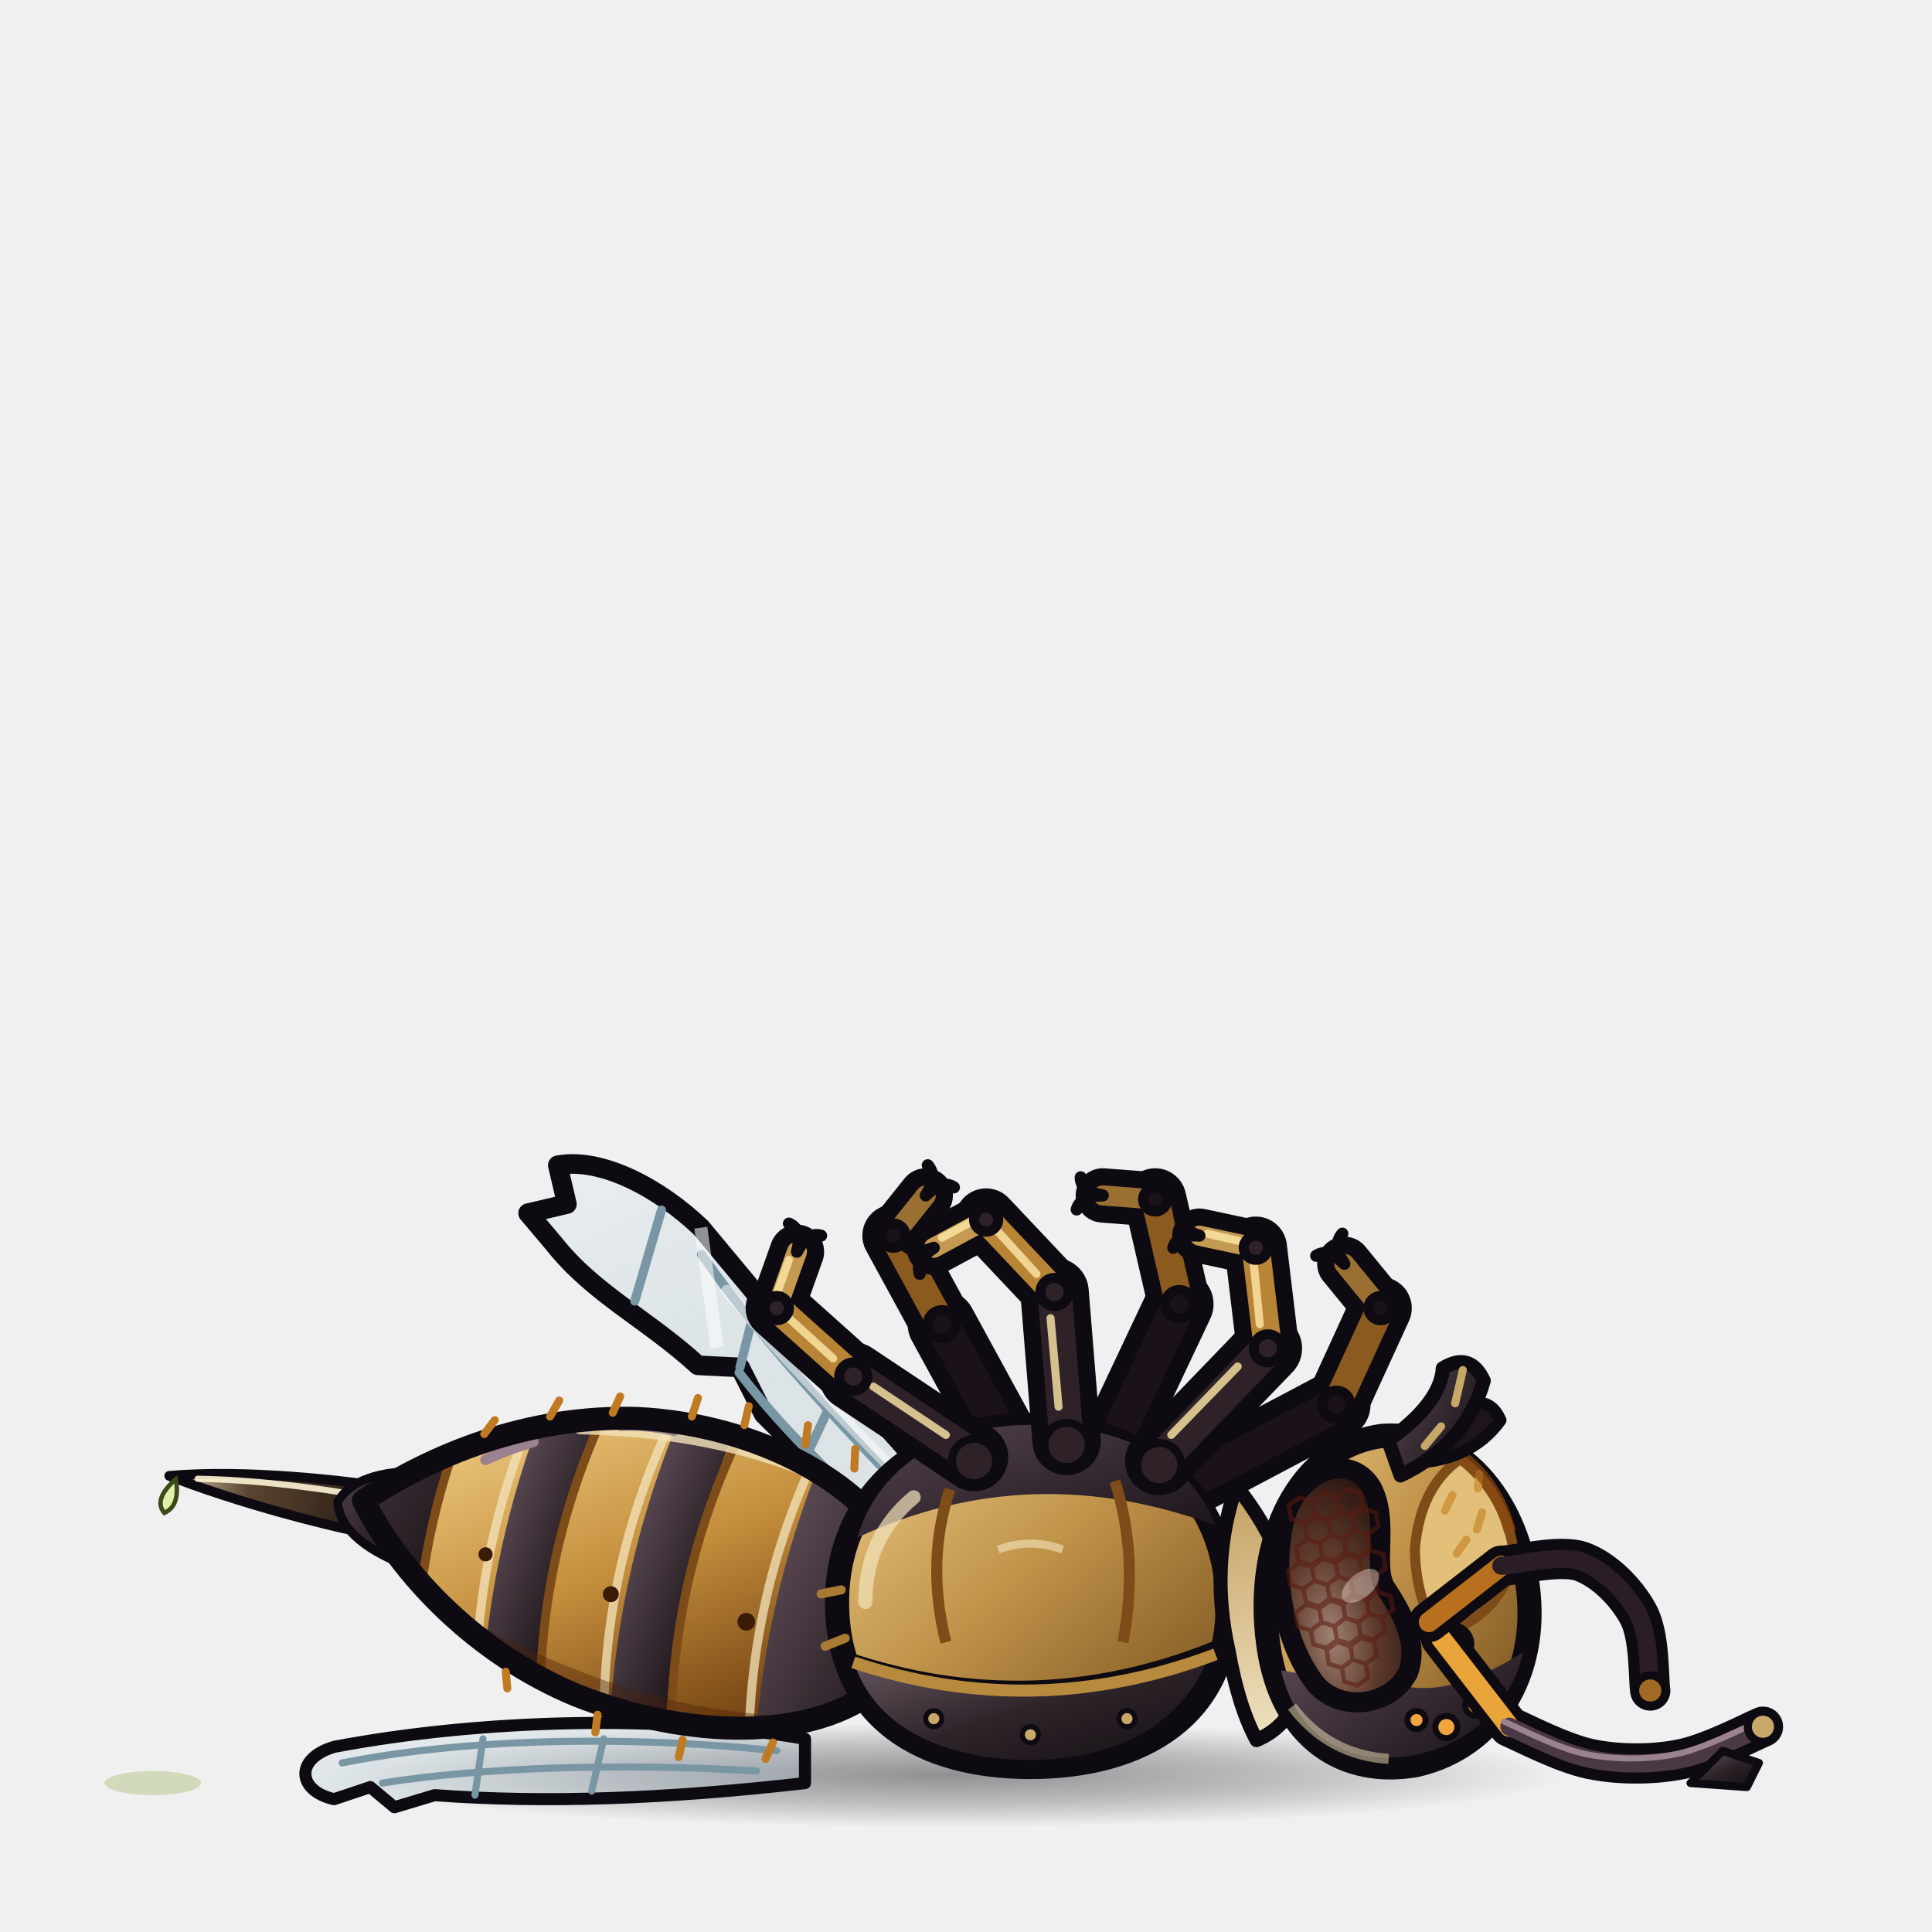
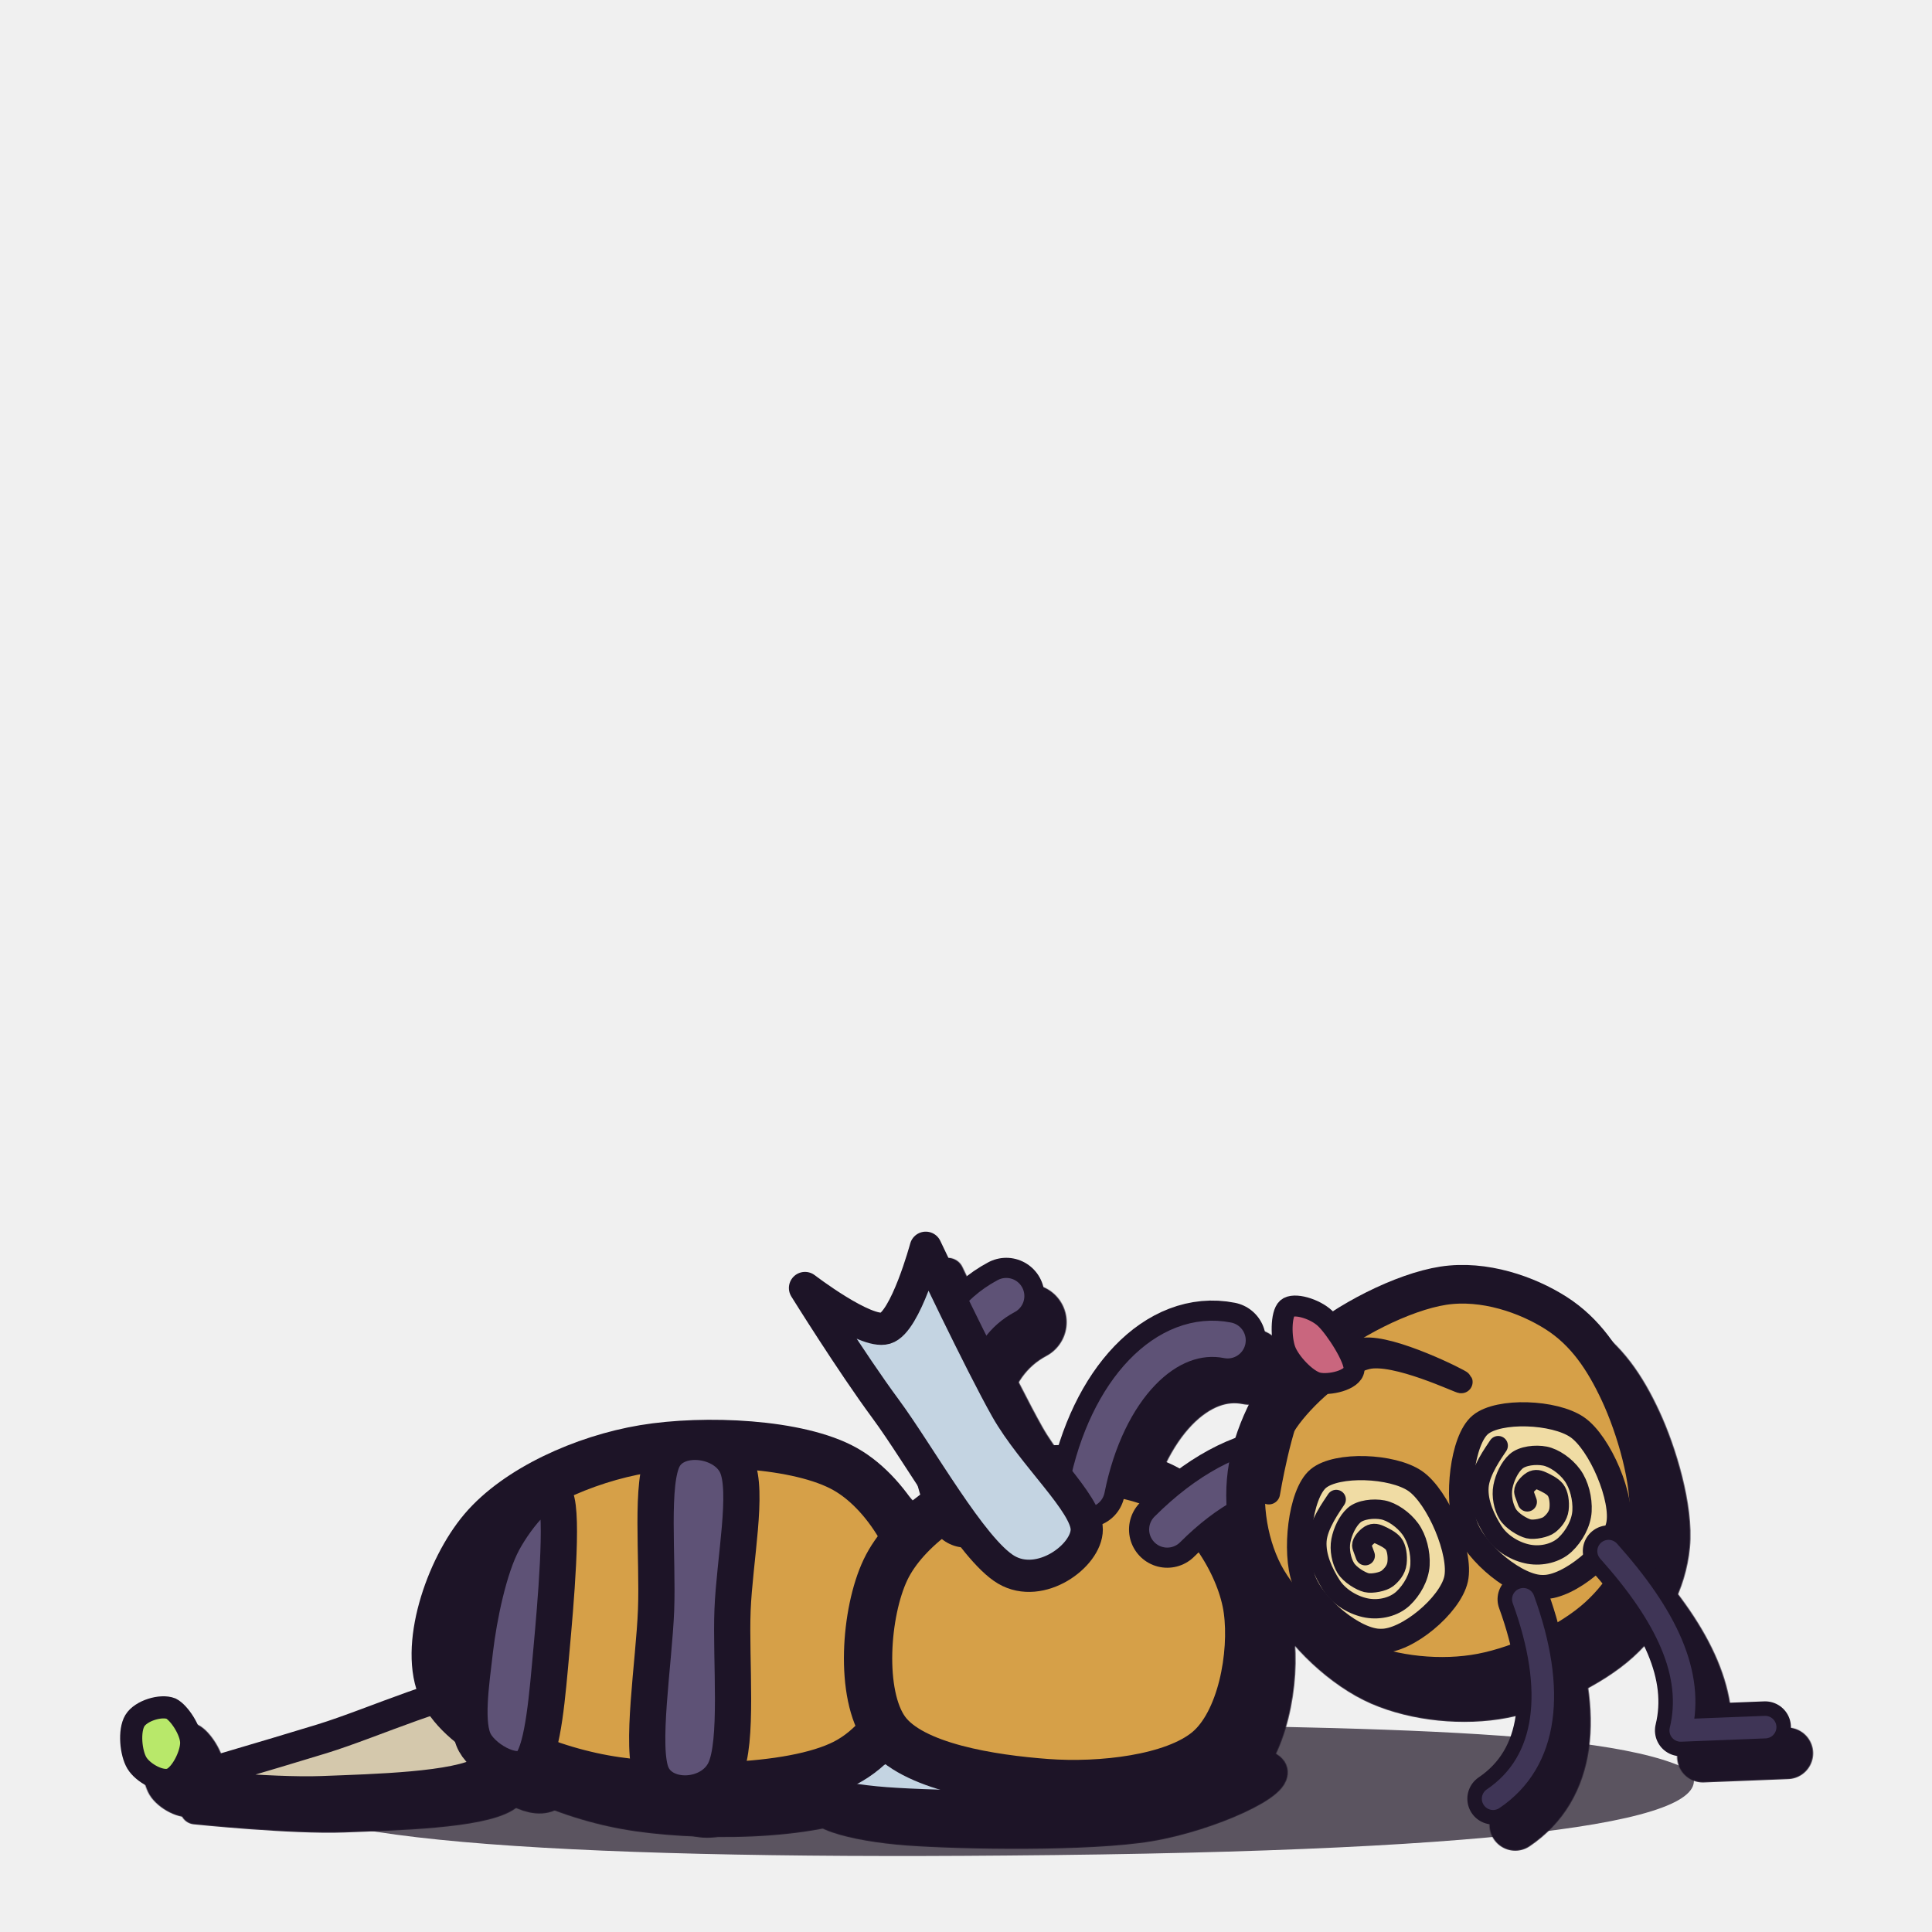
<svg xmlns="http://www.w3.org/2000/svg" viewBox="0 0 96 96" width="96" height="96">
  <defs>
-     <linearGradient id="hdd-amber" x1="0" y1="0" x2="1" y2="1">
-       <stop offset="0" stop-color="#ecca86" />
-       <stop offset="0.45" stop-color="#c0934a" />
-       <stop offset="1" stop-color="#6e4818" />
-     </linearGradient>
-     <linearGradient id="hdd-amber-f" x1="0" y1="1" x2="1" y2="0">
-       <stop offset="0" stop-color="#ecca86" />
-       <stop offset="0.45" stop-color="#c0934a" />
-       <stop offset="1" stop-color="#6e4818" />
-     </linearGradient>
-     <linearGradient id="hdd-band" x1="0" y1="0" x2="1" y2="1">
-       <stop offset="0" stop-color="#54444e" />
-       <stop offset="1" stop-color="#1a1218" />
-     </linearGradient>
-     <linearGradient id="hdd-band-f" x1="0" y1="1" x2="1" y2="0">
-       <stop offset="0" stop-color="#54444e" />
-       <stop offset="1" stop-color="#1a1218" />
-     </linearGradient>
-     <linearGradient id="hdd-plate" x1="0" y1="0" x2="1" y2="1">
-       <stop offset="0" stop-color="#6e5e66" />
-       <stop offset="0.5" stop-color="#2e242a" />
-       <stop offset="1" stop-color="#100c10" />
-     </linearGradient>
-     <linearGradient id="hdd-gaster" x1="0.1" y1="0.2" x2="0.9" y2="0.8">
-       <stop offset="0" stop-color="#eecb82" />
-       <stop offset="0.5" stop-color="#c48e3c" />
-       <stop offset="1" stop-color="#6e3e10" />
-     </linearGradient>
-     <linearGradient id="hdd-gband" x1="0.1" y1="0.2" x2="0.9" y2="0.8">
-       <stop offset="0" stop-color="#56464f" />
-       <stop offset="1" stop-color="#1c1419" />
-     </linearGradient>
-     <linearGradient id="hdd-sting" x1="0" y1="0" x2="1" y2="0">
-       <stop offset="0" stop-color="#d8ccb0" />
-       <stop offset="0.35" stop-color="#5a4430" />
-       <stop offset="1" stop-color="#22160e" />
-     </linearGradient>
-     <linearGradient id="hdd-wing" x1="0" y1="0" x2="1" y2="1">
-       <stop offset="0" stop-color="#e6eef2" stop-opacity="0.5" />
-       <stop offset="0.6" stop-color="#aac2cc" stop-opacity="0.28" />
-       <stop offset="1" stop-color="#8aaebe" stop-opacity="0.18" />
-     </linearGradient>
-     <linearGradient id="hdd-fur" x1="0" y1="0" x2="0" y2="1">
-       <stop offset="0" stop-color="#efe2c0" />
-       <stop offset="1" stop-color="#c4a062" />
-     </linearGradient>
-     <radialGradient id="hdd-eye" cx="0.36" cy="0.3" r="0.8">
-       <stop offset="0" stop-color="#a08272" />
-       <stop offset="0.45" stop-color="#5e3a2c" />
-       <stop offset="1" stop-color="#24120c" />
-     </radialGradient>
-     <radialGradient id="hdd-shadow" cx="0.5" cy="0.5" r="0.5">
-       <stop offset="0" stop-color="#0d0a12" stop-opacity="0.42" />
-       <stop offset="0.55" stop-color="#0d0a12" stop-opacity="0.22" />
-       <stop offset="1" stop-color="#0d0a12" stop-opacity="0" />
-     </radialGradient>
-     <clipPath id="hdd-gclip">
-       <path d="M1.2 -3.2 C-1.6 -7.6 -9 -9.4 -15.6 -8.2 C-21.6 -7 -26.4 -3.6 -29.6 -0.2 C-26.6 3.4 -21.4 6.8 -15.4 7.8 C-8.8 8.8 -1.8 7.4 1.2 3.4 C2.2 1.4 2.2 -1.2 1.2 -3.2 Z" />
-     </clipPath>
+     <filter id="hdd-ink" x="-6%" y="-6%" width="116%" height="116%" color-interpolation-filters="sRGB">
+       <feFlood flood-color="#1d1427" />
+       <feComposite in2="SourceAlpha" operator="in" />
+       <feOffset dx="1.1" dy="1.3" />
+       <feMerge>
+         <feMergeNode />
+         <feMergeNode in="SourceGraphic" />
+       </feMerge>
+     </filter>
  </defs>
-   <ellipse cx="47" cy="88.2" rx="31" ry="2.6" fill="url(#hdd-shadow)" />
-   <path d="M40 86.4 C33 85.2 24 85.4 16.6 86.8 C14.6 87.4 14.8 89 16.6 89.4 L18.4 88.8 L19.6 89.8 L21.6 89.2 C27 89.6 33 89.4 40 88.6 Z" fill="url(#hdd-wing)" stroke="#0d0a12" stroke-width="0.6" stroke-linejoin="round" />
-   <path d="M38.6 87 C31 86.2 23 86.4 17 87.6 M37.6 88 C31 87.6 24 87.8 19 88.6 M30 86.4 L29.4 89 M24 86.4 L23.6 89.2" fill="none" stroke="#7896a4" stroke-width="0.35" stroke-linecap="round" />
-   <g fill="none" stroke-linecap="round" stroke-linejoin="round">
-     <path d="M59.6 73.4 L66.4 69.8" stroke="#0d0a12" stroke-width="3.4" />
-     <path d="M66.4 69.8 L68.6 65" stroke="#0d0a12" stroke-width="3.1" />
-     <path d="M68.6 65 L66.8 62.8" stroke="#0d0a12" stroke-width="2.7" />
-     <path d="M68.6 65 L66.8 62.8" stroke="#9a7032" stroke-width="1" />
-     <path d="M66.4 69.8 L68.6 65" stroke="#8a5a1e" stroke-width="1.4" />
-     <path d="M59.6 73.4 L66.4 69.8" stroke="#1a1218" stroke-width="1.7" />
-     <path d="M66.8 62.8 Q66.2 61.9 66.7 61.3 M66.8 62.8 Q66 62 65.4 62.4" stroke="#0d0a12" stroke-width="0.6" />
+   <path d="M14 88.6 C16 86 30 85.4 48 85.6 C66 85.8 80 85.8 84 88 C85.6 90.4 76 92 50 92.2 C28 92.4 12 91.4 14 88.6 Z" fill="#4a4250" opacity=".9" />
+   <g filter="url(#hdd-ink)" stroke="#1d1427" stroke-width="2.4" stroke-linejoin="round" stroke-linecap="round">
+     <path d="M24 84 C22.7 83.7 18.6 85.6 16 86.4 S8.6 88.6 8.6 88.6 C8.6 88.6 13.4 89.1 16 89 S22.7 88.8 24 88 S25.3 84.3 24 84 Z" fill="#d4c8ac" stroke-width="1.5" />
+     <path d="M8.5 84.9 C8.9 85.1 9.5 86 9.5 86.6 S9 88.2 8.5 88.4 S7.1 88.1 6.8 87.6 S6.4 86 6.7 85.5 S8 84.7 8.5 84.9 Z" fill="#b8e86a" stroke-width="1.1" />
+     <path d="M40 88 C41.3 87.3 48.3 85.8 52 85.6 S61.3 86 62 86.6 S59 88.9 56 89.4 S46.7 89.8 44 89.6 S38.7 88.7 40 88 Z" fill="#c4d4e2" stroke-width="1.6" />
+     <path d="M22 84 C21 81.9 22.3 78 24 76 S29 72.5 32 72 S39.7 71.7 42 73 S46 77.6 46 80 S44.7 86.2 42 87.6 S33.3 89 30 88.4 S23 86.1 22 84 Z" fill="#d6a048" />
+     <path d="M33 72.4 C33.7 71.2 36 71.5 36.6 72.8 S36.5 77.5 36.4 80 S36.7 86.6 36 88 S33 89.5 32.4 88.2 S32.5 82.6 32.6 80 S32.3 73.6 33 72.4 Z" fill="#5e5276" stroke-width="1.8" />
+     <path d="M25 76.6 C25.7 75.3 27.2 73.5 27.6 74.4 S27.6 79.8 27.4 82 S27 86.8 26.4 87.6 S24.1 87.5 23.6 86.6 S23.4 83.7 23.6 82 S24.3 77.9 25 76.6 Z" fill="#5e5276" stroke-width="1.8" />
+     <path d="M44 86 C42.7 84.2 43 80.1 44 78 S47.7 74.1 50 73.4 S56 72.9 58 74 S61.7 77.8 62 80 S61.7 85.6 60 87 S54.7 88.8 52 88.6 S45.3 87.8 44 86 Z" fill="#d6a048" />
+     <g fill="none">
+       <g stroke-width="3.8">
+         <path id="hdd-legs" d="M48 75 C46 70 47 66 50 64.4 M54 74 C55 69 58 66 61 66.6 M58 76 C62 72 66 72 67.6 74.6" />
+       </g>
+       <use href="#hdd-legs" stroke="#5e5276" stroke-width="1.8" />
+     </g>
+     <path d="M50 78 C48.3 77 45.7 72.3 44 70 S40 64 40 64 C40 64 43 66.3 44 66 S46 62 46 62 C46 62 48.7 67.7 50 70 S54 74.7 54 76 S51.7 79 50 78 Z" fill="#c4d4e2" stroke-width="1.6" />
+     <g transform="translate(72 74) rotate(160) scale(.8) translate(-72 -36)">
+       <path d="M60 38 C59.8 35.7 60 32.1 61 30 S63.8 26.3 66 25.4 S71.5 24.2 74 24.6 S79.2 26.3 81 28 S84.3 32.7 84.6 35 S84.3 40 83 42 S79.5 46 77 47 S70.5 48.5 68 48 S63.3 45.7 62 44 S60.2 40.3 60 38 Z" fill="#d6a048" />
+       <path d="M68.6 28.3 C70.1 28.8 71.8 31.7 71.8 33.5 S70.2 38.6 68.8 39.1 S64.2 38.3 63.2 36.9 S62 31.7 62.9 30.3 S67.1 27.7 68.6 28.3 Z" fill="#f0dca4" stroke-width="1.5" />
+       <path d="M67.7 33.6 C67.7 33.7 67.7 34 67.7 34.2 S67.4 34.6 67.1 34.7 S66.6 34.7 66.4 34.5 S65.9 34 65.8 33.7 S65.8 32.9 66 32.5 S66.6 31.9 66.9 31.8 S67.9 31.8 68.2 32 S69 32.8 69.1 33.3 S69.1 34.5 68.8 35 S68 36 67.5 36.2 S66.2 36.2 65.7 35.9 S64.7 34.9 64.5 34.2 S64.4 32.6 64.7 31.9 S65.7 30.6 66.4 30.3 S68 30.1 68.7 30.5 S70.1 31.7 70.3 32.6 S70.6 34.6 70.2 35.5 S68.6 37.2 68.2 37.5" fill="none" stroke-width="1.2" />
+       <path d="M79.2 28.6 C80.7 29.1 82.4 32 82.4 33.8 S80.8 38.9 79.4 39.4 S74.8 38.6 73.8 37.2 S72.6 32 73.5 30.6 S77.7 28 79.2 28.6 Z" fill="#f0dca4" stroke-width="1.5" />
+       <path d="M78.3 33.9 C78.3 34 78.3 34.3 78.3 34.5 S78 34.9 77.7 35 S77.2 35 77 34.8 S76.5 34.3 76.4 34 S76.4 33.2 76.6 32.8 S77.2 32.2 77.5 32.1 S78.5 32.1 78.8 32.3 S79.6 33.1 79.7 33.6 S79.7 34.8 79.4 35.3 S78.6 36.3 78.1 36.5 S76.8 36.5 76.3 36.2 S75.3 35.2 75.1 34.5 S75 32.9 75.3 32.2 S76.3 30.9 77 30.6 S78.6 30.4 79.3 30.8 S80.7 32 80.9 32.9 S81.2 34.9 80.8 35.8 S79.2 37.5 78.8 37.8" fill="none" stroke-width="1.2" />
+       <path d="M69 42 C69 41.9 72.2 45.2 74 45.4 S78.6 44.4 80 43.4 S82.6 39.6 82.6 39.6 C82.6 39.6 80.4 43.5 79 44.6 S75.7 46.4 74 46 S69 42.1 69 42 Z" fill="#3b1630" stroke-width="1.4" />
+       <path d="M75 45 C74.7 45.6 75.2 47.8 75.6 48.6 S77.1 50.2 77.6 50 S78.6 48.4 78.6 47.6 S78 45.4 77.4 45 S75.3 44.4 75 45 Z" fill="#c9667e" stroke-width="1.3" />
+       <g fill="none">
+         <g stroke-width="3.2">
+           <path id="hdd-ant" d="M70 28 C70 22 72 18 76 17 M64 29 C62 24 61.6 20 63.6 17 L58.6 15.4" />
+         </g>
+         <use href="#hdd-ant" stroke="#3f3556" stroke-width="1.4" />
+       </g>
+     </g>
  </g>
-   <g fill="#1a1218" stroke="#0d0a12" stroke-width="0.5">
-     <circle cx="66.4" cy="69.8" r="0.7" />
-     <circle cx="68.6" cy="65" r="0.6" />
-   </g>
-   <g fill="none" stroke-linecap="round" stroke-linejoin="round">
-     <path d="M55.2 72 L58.6 64.8" stroke="#0d0a12" stroke-width="3.4" />
-     <path d="M58.6 64.8 L57.4 59.6" stroke="#0d0a12" stroke-width="3.1" />
-     <path d="M57.4 59.6 L54.8 59.4" stroke="#0d0a12" stroke-width="2.7" />
-     <path d="M57.4 59.6 L54.8 59.4" stroke="#9a7032" stroke-width="1" />
-     <path d="M58.6 64.8 L57.4 59.6" stroke="#8a5a1e" stroke-width="1.4" />
-     <path d="M55.2 72 L58.6 64.8" stroke="#1a1218" stroke-width="1.7" />
-     <path d="M54.8 59.4 Q53.7 59.2 53.7 58.5 M54.8 59.4 Q53.7 59.4 53.5 60.1" stroke="#0d0a12" stroke-width="0.6" />
-   </g>
-   <g fill="#1a1218" stroke="#0d0a12" stroke-width="0.5">
-     <circle cx="58.6" cy="64.8" r="0.7" />
-     <circle cx="57.4" cy="59.6" r="0.6" />
-   </g>
-   <g fill="none" stroke-linecap="round" stroke-linejoin="round">
-     <path d="M50.4 72.4 L46.8 65.8" stroke="#0d0a12" stroke-width="3.4" />
-     <path d="M46.8 65.8 L44.4 61.4" stroke="#0d0a12" stroke-width="3.1" />
-     <path d="M44.4 61.4 L46 59.4" stroke="#0d0a12" stroke-width="2.7" />
-     <path d="M44.4 61.4 L46 59.4" stroke="#9a7032" stroke-width="1" />
-     <path d="M46.8 65.8 L44.4 61.4" stroke="#8a5a1e" stroke-width="1.4" />
-     <path d="M50.4 72.4 L46.8 65.8" stroke="#1a1218" stroke-width="1.7" />
-     <path d="M46 59.4 Q46.8 58.6 47.4 59 M46 59.4 Q46.6 58.5 46.1 57.9" stroke="#0d0a12" stroke-width="0.6" />
-   </g>
-   <g fill="#1a1218" stroke="#0d0a12" stroke-width="0.5">
-     <circle cx="46.8" cy="65.8" r="0.7" />
-     <circle cx="44.4" cy="61.4" r="0.6" />
-   </g>
-   <g transform="translate(47.6 75.4) rotate(10) scale(1.3) translate(-47.6 -75.4)">
-     <path d="M47.6 75.4 C45 72.6 41.6 70.6 38.6 68.4 L36 66.2 C34.2 65 31.8 64.2 30.2 64.8 L30.8 66.2 L29.4 66.8 L30.6 67.8 C32.4 69.4 34.6 70 36.8 71.4 L38.4 71.2 L39.6 72.8 C42.2 74.6 44.6 76.4 46.6 77.6 Z" fill="url(#hdd-wing)" stroke="#0d0a12" stroke-width="0.75" stroke-linejoin="round" />
-     <path d="M46.6 75.6 C43 73 39.4 70.4 36.2 67.2 M46 76.8 C43 75 40.6 73.4 38.4 71.4 M38.6 68.4 L38.4 71.2 M34.4 65.8 L34 69.4 M42 72.2 L41.4 74.4" fill="none" stroke="#7896a4" stroke-width="0.35" stroke-linecap="round" />
-     <path d="M36 66.2 L37.4 70.6" fill="none" stroke="#ffffff" stroke-width="0.5" opacity="0.55" />
-     <path d="M45.6 74.6 C42.6 72.4 40 70.6 37.4 68.4" fill="none" stroke="#ffffff" stroke-width="0.45" stroke-linecap="round" opacity="0.5" />
-   </g>
-   <g transform="translate(43.4 80.6) rotate(13) scale(0.88)">
-     <path d="M-27.6 -1.3 C-31 -1.1 -36.6 -0.4 -40.6 0.9 C-36.6 1.5 -31 1.7 -27.6 1.5 Z" fill="url(#hdd-sting)" stroke="#0d0a12" stroke-width="0.55" stroke-linejoin="round" />
-     <path d="M-29 -0.5 Q-34.8 -0.2 -39 0.7" fill="none" stroke="#fff4d6" stroke-width="0.35" stroke-linecap="round" opacity="0.9" />
-     <path d="M-26.6 -2.6 Q-30.4 -1.8 -31 0.2 Q-30.4 2.2 -26.6 2.8 Z" fill="url(#hdd-band)" stroke="#0d0a12" stroke-width="0.5" stroke-linejoin="round" />
-     <path d="M-40.2 1 Q-41.2 2.4 -40.4 3 Q-39.6 2.4 -40.2 1 Z" fill="#dff0a8" stroke="#3a4a18" stroke-width="0.25" />
-     <path d="M1.2 -3.2 C-1.6 -7.6 -9 -9.4 -15.6 -8.2 C-21.6 -7 -26.4 -3.6 -29.6 -0.2 C-26.6 3.4 -21.4 6.8 -15.4 7.8 C-8.8 8.8 -1.8 7.4 1.2 3.4 C2.2 1.4 2.2 -1.2 1.2 -3.2 Z" fill="url(#hdd-gaster)" />
-     <g clip-path="url(#hdd-gclip)">
-       <path d="M3 -12 Q0.2 0 3 12 L-4.2 12 Q-7 0 -4.2 -12 Z" fill="url(#hdd-gband)" />
-       <path d="M-9.4 -12 Q-12.2 0 -9.4 12 L-12.6 12 Q-15.4 0 -12.6 -12 Z" fill="url(#hdd-gband)" />
-       <path d="M-17 -12 Q-19.8 0 -17 12 L-20 12 Q-22.8 0 -20 -12 Z" fill="url(#hdd-gband)" />
-       <path d="M-24.2 -12 Q-27 0 -24.2 12 L-34 12 Q-36.8 0 -34 -12 Z" fill="url(#hdd-gband)" />
-       <path d="M-4.9 -10 Q-7.5 0 -4.9 10 M-13.3 -10 Q-15.9 0 -13.3 10 M-20.7 -10 Q-23.3 0 -20.7 10" fill="none" stroke="#f4e4bc" stroke-width="0.5" opacity="0.75" />
-       <path d="M-9.4 -10 Q-12 0 -9.4 10 M-17 -10 Q-19.6 0 -17 10 M-24.2 -10 Q-26.8 0 -24.2 10" fill="none" stroke="#7e4c18" stroke-width="0.5" />
-       <path d="M0 -6.2 Q-8 -9.4 -18.6 -7.2" fill="none" stroke="#f4e4bc" stroke-width="1.2" stroke-linecap="round" opacity="0.8" />
-       <path d="M-5.4 -7.4 Q-7 -8.2 -8.6 -8.2 M-13.4 -8 Q-15 -8 -16.4 -7.6 M-21 -5.6 Q-22.4 -4.8 -23.4 -4" fill="none" stroke="#9a8290" stroke-width="0.6" stroke-linecap="round" />
-       <path d="M2 5.4 Q-8 9.8 -22 6" fill="none" stroke="#4a2008" stroke-width="1.8" opacity="0.4" />
-     </g>
-     <path d="M1.2 -3.2 C-1.6 -7.6 -9 -9.4 -15.6 -8.2 C-21.6 -7 -26.4 -3.6 -29.6 -0.2 C-26.6 3.4 -21.4 6.8 -15.4 7.8 C-8.8 8.8 -1.8 7.4 1.2 3.4 C2.2 1.4 2.2 -1.2 1.2 -3.2 Z" fill="none" stroke="#0d0a12" stroke-width="1.3" stroke-linejoin="round" />
-     <circle cx="-7" cy="1.6" r="0.5" fill="#3a1a08" />
-     <circle cx="-14.8" cy="1.8" r="0.45" fill="#3a1a08" />
-     <circle cx="-22.2" cy="1.2" r="0.4" fill="#3a1a08" />
-     <path d="M-3 -8.2 l-0.2 -1.1 M-6 -8.9 l-0.1 -1.1 M-9.6 -9.2 l0 -1.1 M-12.6 -9 l0.1 -1.1 M-17 -8.2 l0.2 -1 M-20.4 -7.2 l0.3 -1 M-23.8 -5.4 l0.4 -0.9 M-4 7.9 l-0.2 1 M-9 8.9 l0 1 M-14 8.6 l0.1 1 M-19.6 7.4 l0.3 0.9" stroke="#c07a22" stroke-width="0.45" stroke-linecap="round" />
-   </g>
-   <path d="M41.6 80 C41.4 74.4 45.6 70.8 51.2 70.8 C57.2 70.8 61 74.4 61 79.8 C61 85.2 56.8 87.8 51.2 87.8 C45.8 87.8 41.8 85.4 41.6 80 Z" fill="url(#hdd-amber)" stroke="#0d0a12" stroke-width="1.2" stroke-linejoin="round" />
-   <path d="M42.6 76.4 Q51.2 72.4 60.4 75.8 C59.2 72.6 55.8 70.8 51.2 70.8 C46.8 70.8 43.6 73 42.6 76.4 Z" fill="url(#hdd-band)" />
-   <path d="M42 82.4 Q51.4 85.6 60.6 81.8 C59.4 85.8 55.8 87.8 51.2 87.8 C46.6 87.8 43 86 42 82.4 Z" fill="url(#hdd-plate)" stroke="#0d0a12" stroke-width="0.7" stroke-linejoin="round" />
-   <path d="M42.4 82.6 Q51.4 85.6 60.4 82.2" fill="none" stroke="#b88a3e" stroke-width="0.6" />
-   <g fill="#c8a868" stroke="#0d0a12" stroke-width="0.25">
-     <circle cx="46.4" cy="85.4" r="0.4" />
-     <circle cx="51.2" cy="86.2" r="0.4" />
-     <circle cx="56" cy="85.4" r="0.4" />
-   </g>
-   <path d="M47.2 74 Q46 77.6 47 81.6 M55.4 73.6 Q56.6 77.4 55.8 81.6" fill="none" stroke="#7e4c18" stroke-width="0.55" />
-   <path d="M43 79.6 Q43 76.4 45.4 74.4" fill="none" stroke="#f4e4bc" stroke-width="0.7" stroke-linecap="round" opacity="0.7" />
-   <path d="M49.6 77 Q51.2 76.4 52.8 77" fill="none" stroke="#f4e4bc" stroke-width="0.4" opacity="0.6" />
-   <path d="M41.8 79 l-1 0.2 M42 81.4 l-1 0.4 M60.6 77.2 l1 -0.2" stroke="#a87a32" stroke-width="0.45" stroke-linecap="round" />
-   <g fill="none" stroke-linecap="round" stroke-linejoin="round">
-     <path d="M57.6 72.6 L63 67" stroke="#0d0a12" stroke-width="3.4" />
-     <path d="M63 67 L62.4 62" stroke="#0d0a12" stroke-width="3.1" />
-     <path d="M62.4 62 L59.6 61.4" stroke="#0d0a12" stroke-width="2.7" />
-     <path d="M62.4 62 L59.6 61.4" stroke="#c49a52" stroke-width="1" />
-     <path d="M63 67 L62.4 62" stroke="#b88436" stroke-width="1.4" />
-     <path d="M57.6 72.6 L63 67" stroke="#2e2228" stroke-width="1.7" />
-     <path d="M58.2 71.3 L61.5 67.9 M62.6 65.8 L62.3 62.8 M61.7 61.7 L60 61.3" stroke="#ffe9a8" stroke-width="0.4" opacity="0.8" />
-     <path d="M59.6 61.4 Q58.6 61.1 58.6 60.3 M59.6 61.4 Q58.5 61.3 58.3 62" stroke="#0d0a12" stroke-width="0.6" />
-   </g>
-   <g fill="#2e2228" stroke="#0d0a12" stroke-width="0.5">
-     <circle cx="63" cy="67" r="0.7" />
-     <circle cx="62.4" cy="62" r="0.6" />
-   </g>
-   <g fill="none" stroke-linecap="round" stroke-linejoin="round">
-     <path d="M53 71.6 L52.4 64.2" stroke="#0d0a12" stroke-width="3.4" />
-     <path d="M52.4 64.2 L49 60.6" stroke="#0d0a12" stroke-width="3.1" />
-     <path d="M49 60.6 L46.4 62" stroke="#0d0a12" stroke-width="2.7" />
-     <path d="M49 60.6 L46.4 62" stroke="#c49a52" stroke-width="1" />
-     <path d="M52.4 64.2 L49 60.6" stroke="#b88436" stroke-width="1.4" />
-     <path d="M53 71.6 L52.4 64.2" stroke="#2e2228" stroke-width="1.7" />
-     <path d="M52.6 69.9 L52.2 65.5 M51.5 63.3 L49.5 61.1 M48.3 60.7 L46.8 61.5" stroke="#ffe9a8" stroke-width="0.4" opacity="0.8" />
-     <path d="M46.4 62 Q45.4 62.4 44.9 61.8 M46.4 62 Q45.5 62.6 45.7 63.3" stroke="#0d0a12" stroke-width="0.6" />
-   </g>
-   <g fill="#2e2228" stroke="#0d0a12" stroke-width="0.5">
-     <circle cx="52.4" cy="64.2" r="0.7" />
-     <circle cx="49" cy="60.6" r="0.6" />
-   </g>
-   <g fill="none" stroke-linecap="round" stroke-linejoin="round">
-     <path d="M48.4 72.4 L42.4 68.4" stroke="#0d0a12" stroke-width="3.4" />
-     <path d="M42.4 68.4 L38.6 65" stroke="#0d0a12" stroke-width="3.1" />
-     <path d="M38.6 65 L39.6 62.2" stroke="#0d0a12" stroke-width="2.7" />
-     <path d="M38.6 65 L39.6 62.2" stroke="#c49a52" stroke-width="1" />
-     <path d="M42.4 68.4 L38.6 65" stroke="#b88436" stroke-width="1.4" />
-     <path d="M48.4 72.4 L42.4 68.4" stroke="#2e2228" stroke-width="1.7" />
-     <path d="M47 71.3 L43.4 68.9 M41.4 67.5 L39.2 65.5 M38.6 64.3 L39.2 62.6" stroke="#ffe9a8" stroke-width="0.4" opacity="0.8" />
-     <path d="M39.6 62.2 Q40.1 61.2 40.8 61.4 M39.6 62.2 Q39.9 61.1 39.2 60.8" stroke="#0d0a12" stroke-width="0.6" />
-   </g>
-   <g fill="#2e2228" stroke="#0d0a12" stroke-width="0.5">
-     <circle cx="42.4" cy="68.4" r="0.7" />
-     <circle cx="38.6" cy="65" r="0.6" />
-   </g>
-   <g fill="#2e2228" stroke="#0d0a12" stroke-width="0.4">
-     <circle cx="48.4" cy="72.6" r="1.1" />
-     <circle cx="53" cy="71.8" r="1.1" />
-     <circle cx="57.6" cy="72.8" r="1.1" />
-   </g>
-   <g transform="rotate(-10 68 80) translate(-0.8 126.4) scale(1 -1)">
-     <path d="M62.2 41 Q64.8 41.6 65.2 45 Q65.6 49.6 63.4 53.6 Q61.4 50 61.6 45.6 Q61.6 42.8 62.2 41 Z" fill="url(#hdd-fur)" stroke="#0d0a12" stroke-width="0.7" stroke-linejoin="round" />
-     <path d="M63.6 45.6 C63.4 40.8 66.2 38.4 69.8 38.4 C73.8 38.6 76.6 41.8 76.8 46.2 C77 50.6 74.8 54.4 71 54.8 C66.8 55 63.8 50.8 63.6 45.6 Z" fill="url(#hdd-amber-f)" stroke="#0d0a12" stroke-width="1.2" stroke-linejoin="round" />
-     <path d="M64 44.2 C64.2 40.6 66.6 38.9 69.8 38.9 C72.8 39 75 40.6 76 43 Q72.6 41.6 70.4 42.2 Q67.4 43 64 44.2 Z" fill="url(#hdd-band-f)" />
-     <g fill="#f0a540" stroke="#0d0a12" stroke-width="0.3">
-       <circle cx="71.6" cy="40" r="0.55" />
-       <circle cx="73.2" cy="40.8" r="0.5" />
-       <circle cx="70.2" cy="40.6" r="0.45" />
-     </g>
-     <path d="M72 44.6 Q75 44.8 76.4 47.6 Q76.6 50.8 74.6 53 Q72.4 52 71.6 49 Q71.2 46.6 72 44.6 Z" fill="#e2c07a" stroke="#7e4c18" stroke-width="0.5" stroke-linejoin="round" />
-     <path d="M73.6 48.4 l0.6 0.6 M74.8 49.4 l0.4 0.8 M73.4 50.6 l0.5 0.7 M75.2 51.4 l0.2 0.7" stroke="#d09840" stroke-width="0.4" stroke-linecap="round" />
-     <path d="M76.4 49 Q76.2 51.4 74.8 53" fill="none" stroke="#8a4810" stroke-width="0.6" opacity="0.7" />
-     <g transform="rotate(-13.2 72.2 53.8)">
-       <path d="M72 53.2 Q75.2 53.4 76.6 55.6 Q76 56.8 74.8 56.2 Q74.2 55 72.4 54.8 Z" fill="#1e141c" stroke="#0d0a12" stroke-width="0.6" stroke-linejoin="round" />
-     </g>
-     <g transform="rotate(22 71.6 53.6)">
-       <path d="M71.2 52.8 Q74.8 52.4 77.2 54.6 Q77.4 56.2 75.8 56.2 Q74.8 54.8 71.6 54.6 Z" fill="url(#hdd-band-f)" stroke="#0d0a12" stroke-width="0.7" stroke-linejoin="round" />
-       <path d="M75.4 54.4 l1.2 1.2 M73 53.4 l1.2 0.4" stroke="#c8a868" stroke-width="0.4" stroke-linecap="round" />
-     </g>
-     <path d="M65.4 43.6 C66.2 41.6 69 41.4 70.2 43 C71 44.4 70.4 46 69.8 47.4 C69.4 48.6 70.6 50.6 70 52.4 C69.2 54.4 66.4 53.8 65.4 51.4 C64.4 49 64.4 45.8 65.4 43.6 Z" fill="url(#hdd-eye)" stroke="#0d0a12" stroke-width="1" stroke-linejoin="round" />
-     <g fill="none" stroke="#5a1a0e" stroke-width="0.22" opacity="0.55">
-       <path d="M67.6 42.8l0.6 0.3 0 0.7 -0.6 0.3 -0.6 -0.3 0 -0.7zM67 43.8l0.6 0.3 0 0.7 -0.6 0.3 -0.6 -0.3 0 -0.7zM68.2 43.8l0.6 0.3 0 0.7 -0.6 0.3 -0.6 -0.3 0 -0.7zM66.4 44.9l0.6 0.3 0 0.7 -0.6 0.3 -0.6 -0.3 0 -0.7zM67.6 44.9l0.6 0.3 0 0.7 -0.6 0.3 -0.6 -0.3 0 -0.7zM68.8 44.9l0.6 0.3 0 0.7 -0.6 0.3 -0.6 -0.3 0 -0.7zM65.8 45.9l0.6 0.3 0 0.7 -0.6 0.3 -0.6 -0.3 0 -0.7zM67 45.9l0.6 0.3 0 0.7 -0.6 0.3 -0.6 -0.3 0 -0.7zM68.2 45.9l0.6 0.3 0 0.7 -0.6 0.3 -0.6 -0.3 0 -0.7zM69.4 45.9l0.6 0.3 0 0.7 -0.6 0.3 -0.6 -0.3 0 -0.7zM66.4 47l0.6 0.3 0 0.7 -0.6 0.3 -0.6 -0.3 0 -0.7zM67.6 47l0.6 0.3 0 0.7 -0.6 0.3 -0.6 -0.3 0 -0.7zM68.8 47l0.6 0.3 0 0.7 -0.6 0.3 -0.6 -0.3 0 -0.7zM65.8 48l0.6 0.3 0 0.7 -0.6 0.3 -0.6 -0.3 0 -0.7zM67 48l0.6 0.3 0 0.7 -0.6 0.3 -0.6 -0.3 0 -0.7zM68.2 48l0.6 0.3 0 0.7 -0.6 0.3 -0.6 -0.3 0 -0.7zM69.4 48l0.6 0.3 0 0.7 -0.6 0.3 -0.6 -0.3 0 -0.7zM66.4 49.1l0.6 0.3 0 0.7 -0.6 0.3 -0.6 -0.3 0 -0.7zM67.6 49.1l0.6 0.3 0 0.7 -0.6 0.3 -0.6 -0.3 0 -0.7zM68.8 49.1l0.6 0.3 0 0.7 -0.6 0.3 -0.6 -0.3 0 -0.7zM67 50.1l0.6 0.3 0 0.7 -0.6 0.3 -0.6 -0.3 0 -0.7zM68.2 50.1l0.6 0.3 0 0.7 -0.6 0.3 -0.6 -0.3 0 -0.7zM69.4 50.1l0.6 0.3 0 0.7 -0.6 0.3 -0.6 -0.3 0 -0.7zM66.4 51.2l0.6 0.3 0 0.7 -0.6 0.3 -0.6 -0.3 0 -0.7zM67.6 51.2l0.6 0.3 0 0.7 -0.6 0.3 -0.6 -0.3 0 -0.7zM68.8 51.2l0.6 0.3 0 0.7 -0.6 0.3 -0.6 -0.3 0 -0.7z" />
-     </g>
-     <circle cx="72.6" cy="44" r="0.9" fill="#3d2c36" stroke="#0d0a12" stroke-width="0.4" />
-   </g>
-   <path d="M64.2 84.8 Q66 87.2 69 87.4" fill="none" stroke="#f4e4bc" stroke-width="0.5" opacity="0.5" />
-   <ellipse cx="67.6" cy="78.8" rx="1.1" ry="0.6" fill="#e6d8cc" opacity="0.45" transform="rotate(-40 67.6 78.8)" />
-   <path d="M71.6 81.4 L75 85.8 C75.7 86.1 77.6 87.1 79 87.4 C80.4 87.7 82.2 87.7 83.6 87.4 C85 87.1 86.9 86.1 87.6 85.8" fill="none" stroke="#0d0a12" stroke-width="2" stroke-linecap="round" stroke-linejoin="round" />
-   <path d="M71.6 81.4 L75 85.8" fill="none" stroke="#e9a43a" stroke-width="1" stroke-linecap="round" />
-   <path d="M75 85.8 C75.7 86.1 77.6 87.1 79 87.4 C80.4 87.7 82.2 87.7 83.6 87.4 C85 87.1 86.9 86.1 87.6 85.8" fill="none" stroke="#4a3844" stroke-width="0.9" stroke-linecap="round" />
-   <path d="M75 85.8 C75.7 86.1 77.6 87.1 79 87.4 C80.4 87.7 82.2 87.7 83.6 87.4 C85 87.1 86.9 86.1 87.6 85.8" fill="none" stroke="#9a8290" stroke-width="0.3" stroke-linecap="round" transform="translate(-0.25 -0.25)" />
-   <circle cx="87.6" cy="85.8" r="0.75" fill="#c8a868" stroke="#0d0a12" stroke-width="0.4" />
-   <path d="M71 80.6 L74.6 77.8 C75.3 77.8 77.5 77.2 78.6 77.6 C79.7 78 80.8 79.1 81.4 80.2 C82 81.3 81.9 83.4 82 84" fill="none" stroke="#0d0a12" stroke-width="2" stroke-linecap="round" stroke-linejoin="round" />
-   <path d="M71 80.6 L74.6 77.8" fill="none" stroke="#b8701e" stroke-width="1" stroke-linecap="round" />
-   <path d="M74.6 77.8 C75.3 77.8 77.5 77.2 78.6 77.6 C79.7 78 80.8 79.1 81.4 80.2 C82 81.3 81.9 83.4 82 84" fill="none" stroke="#2a1d26" stroke-width="0.9" stroke-linecap="round" />
-   <circle cx="82" cy="84" r="0.75" fill="#a06a24" stroke="#0d0a12" stroke-width="0.4" />
-   <path d="M84 88.6 L85.6 87 L87.4 87.6 L86.8 88.8 Z" fill="url(#hdd-plate)" stroke="#0d0a12" stroke-width="0.4" stroke-linejoin="round" />
-   <ellipse cx="7.6" cy="88.6" rx="2.4" ry="0.6" fill="#b8c890" opacity="0.55" />
</svg>
